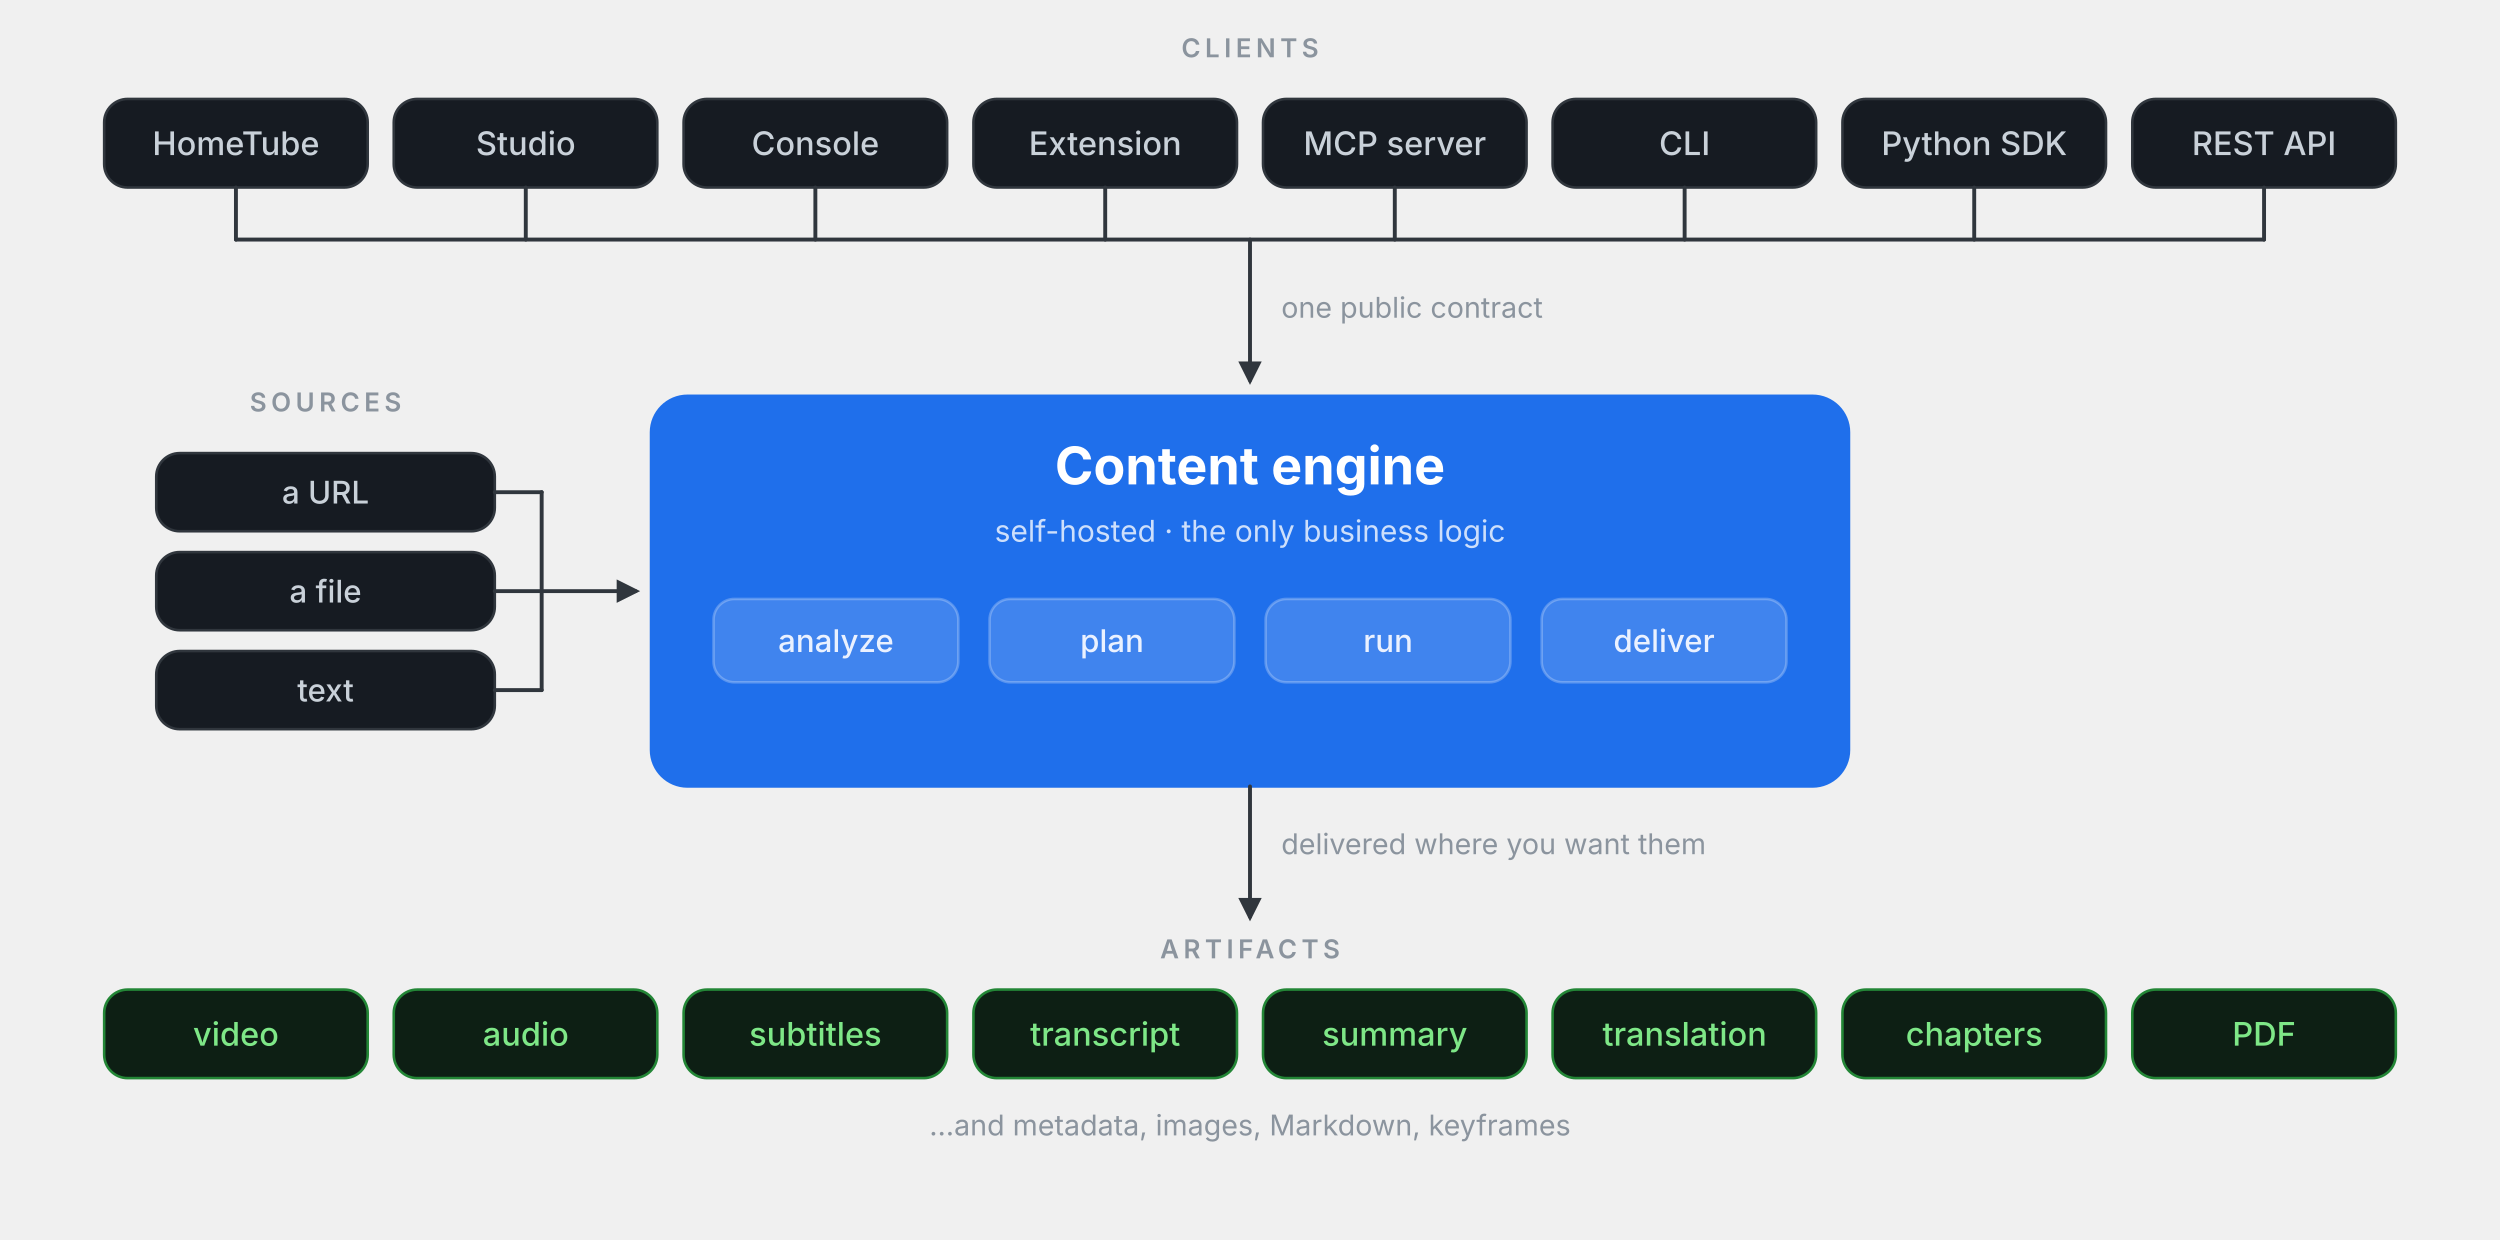
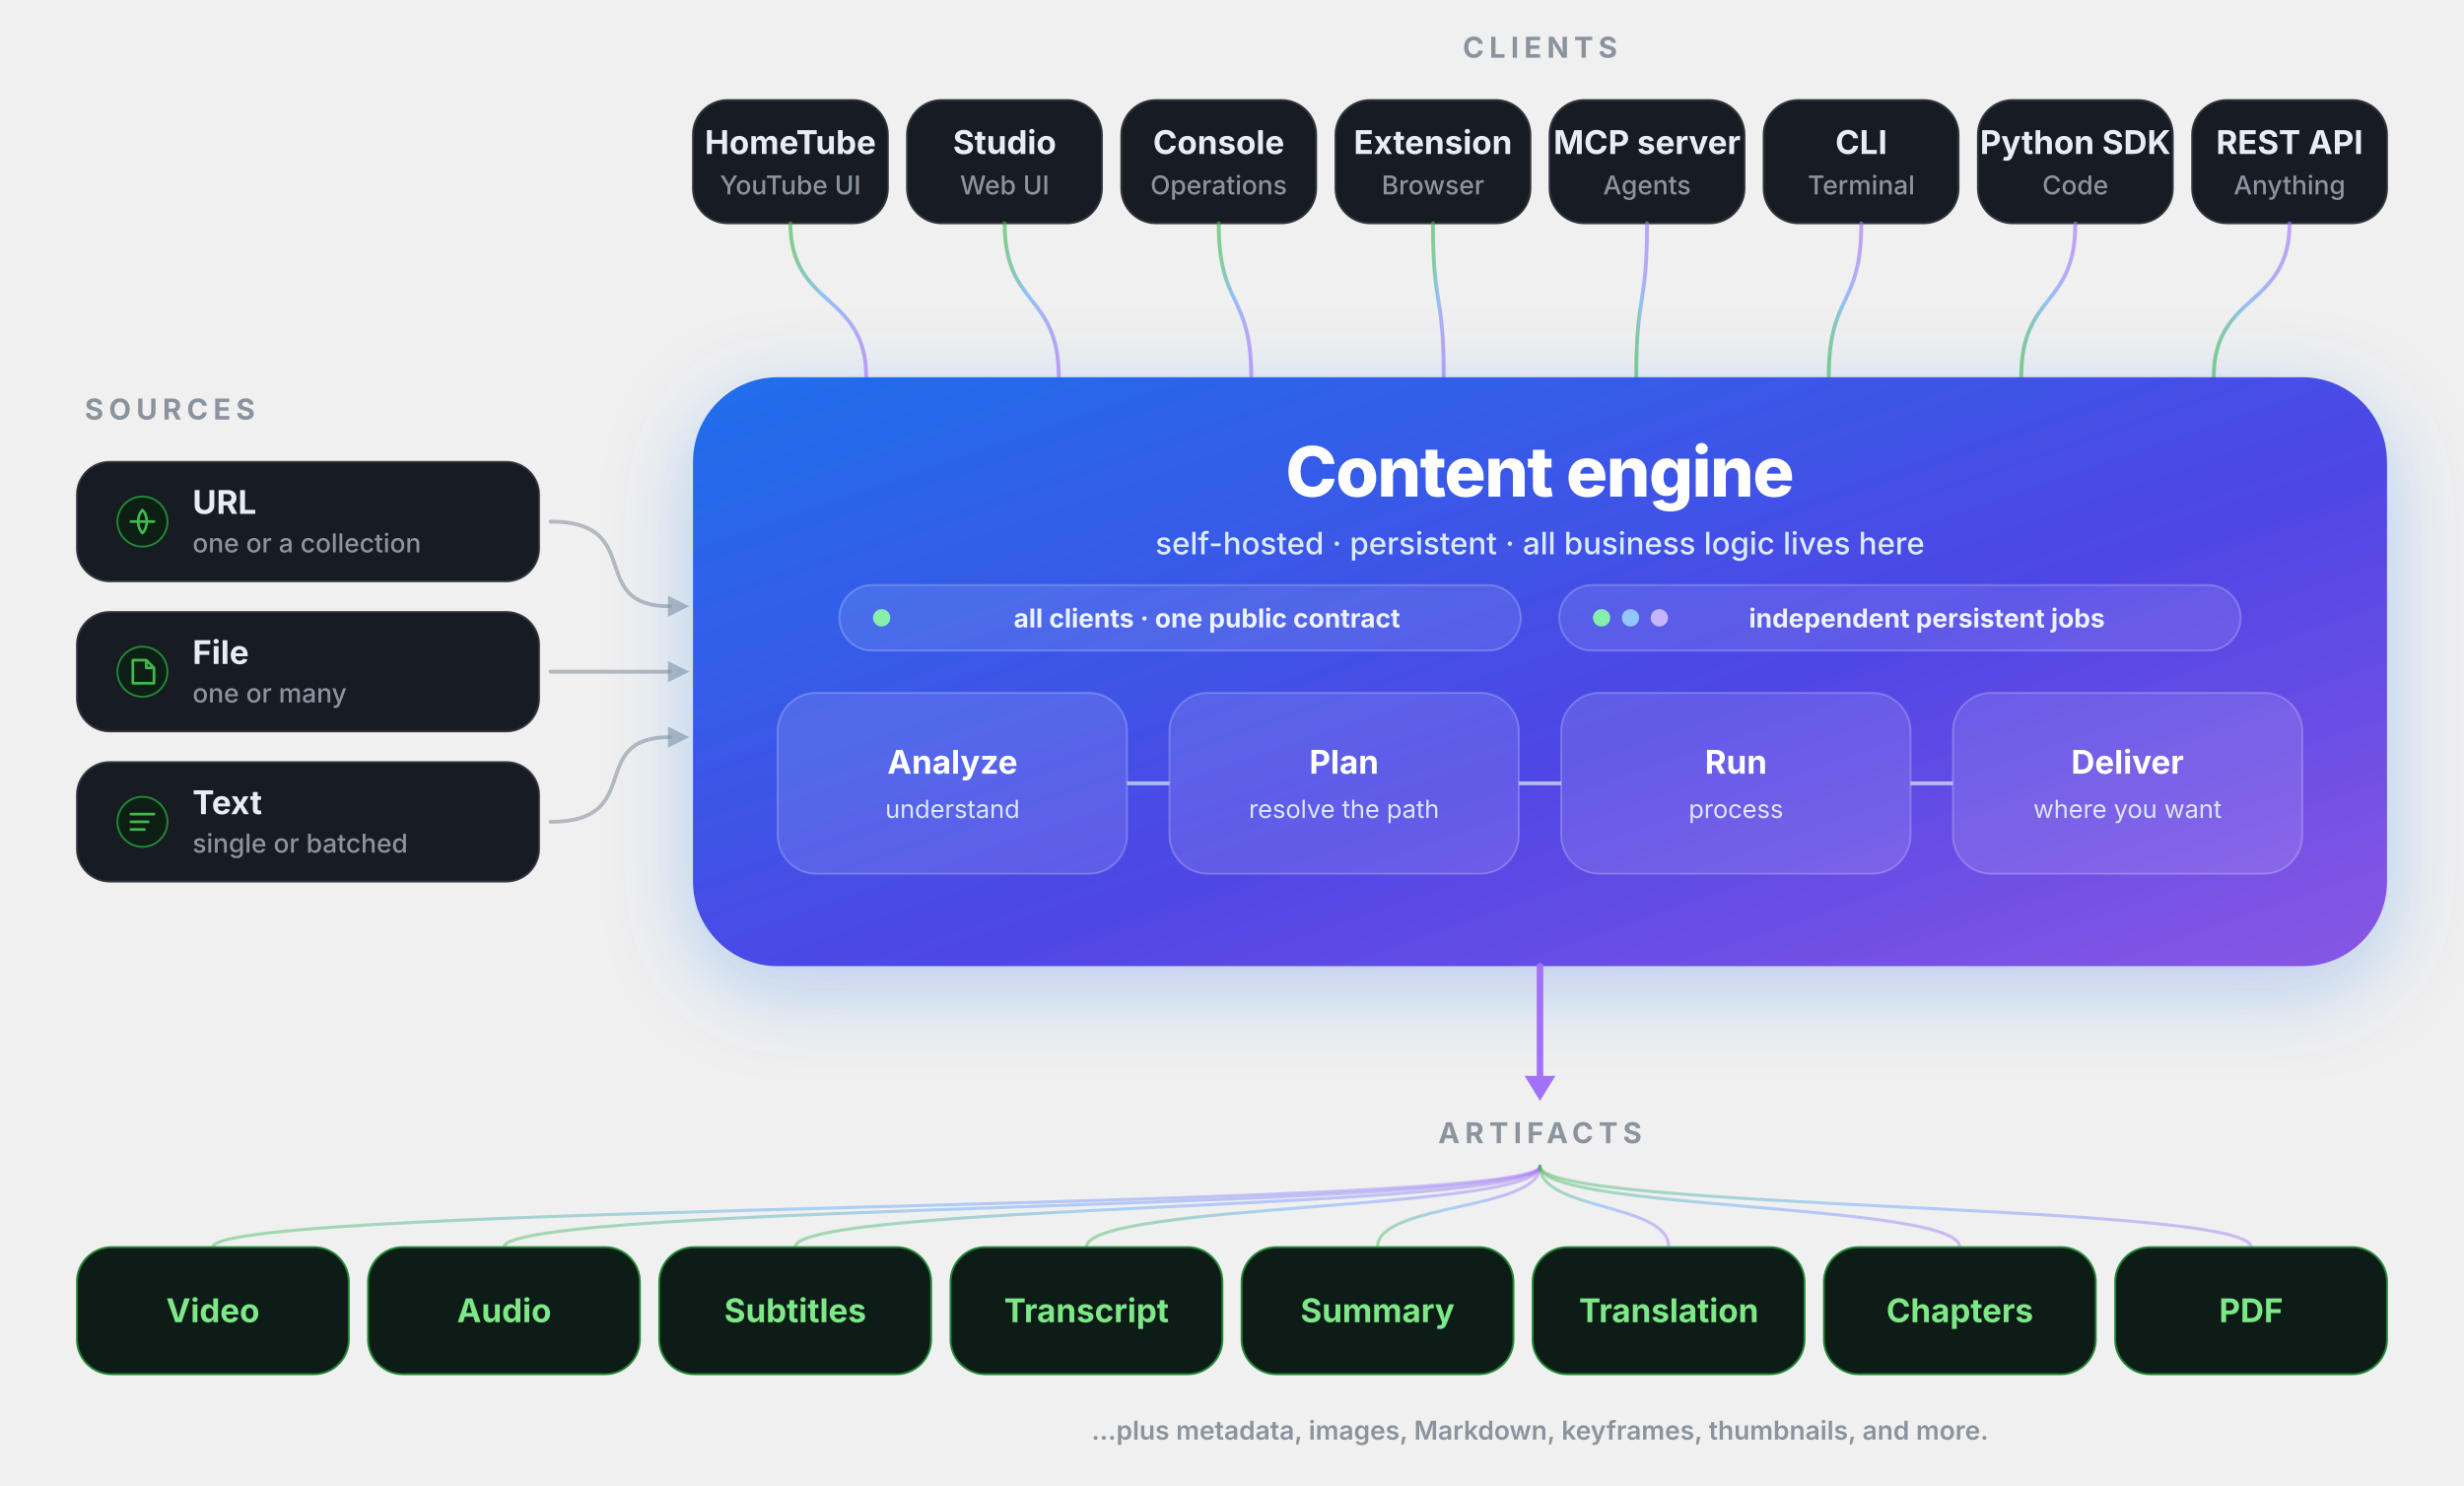
- <svg xmlns="http://www.w3.org/2000/svg" viewBox="0 0 960 476" width="960" height="476" font-family="ui-sans-serif,-apple-system,BlinkMacSystemFont,'Segoe UI',Inter,Roboto,Helvetica,Arial,sans-serif" role="img" aria-labelledby="title desc">
+ <svg xmlns="http://www.w3.org/2000/svg" viewBox="0 0 1280 772" width="1280" height="772" role="img" aria-labelledby="t d">
  <defs>
-     <marker id="arrow" viewBox="0 0 10 10" refX="8" refY="5" markerWidth="6" markerHeight="6" orient="auto-start-reverse">
-       <path d="M 0 0 L 10 5 L 0 10 z" fill="#30363d" />
-     </marker>
+     <linearGradient id="eg" x1="0" y1="0" x2="1" y2="1">
+       <stop offset="0%" stop-color="#1f6feb" />
+       <stop offset="58%" stop-color="#4f46e5" />
+       <stop offset="100%" stop-color="#8957e5" />
+     </linearGradient>
+     <linearGradient id="fl" x1="0" y1="0" x2="1" y2="0">
+       <stop offset="0%" stop-color="#3fb950" />
+       <stop offset="45%" stop-color="#58a6ff" />
+       <stop offset="100%" stop-color="#a371f7" />
+     </linearGradient>
+     <filter id="lift" x="-30%" y="-30%" width="160%" height="180%">
+       <feDropShadow dx="0" dy="6" stdDeviation="11" flood-color="#010409" flood-opacity="0.0" />
+     </filter>
+     <filter id="glow" x="-30%" y="-30%" width="160%" height="180%">
+       <feDropShadow dx="0" dy="12" stdDeviation="22" flood-color="#1f6feb" flood-opacity="0.28" />
+     </filter>
+     <style>
+       text { font-family: Inter,ui-sans-serif,-apple-system,BlinkMacSystemFont,"Segoe UI",Roboto,Helvetica,Arial,sans-serif; }
+       .lb { font-size: 15px; font-weight: 700; letter-spacing: .18em; }
+       .ct { font-size: 17px; font-weight: 700; }
+       .cs { font-size: 13.5px; font-weight: 500; }
+     </style>
  </defs>
-   <text x="480.0" y="22.0" fill="#8b949e" font-size="10" font-weight="600" letter-spacing="1.7" text-anchor="middle">CLIENTS</text>
-   <rect x="40.0" y="38.0" width="101.2" height="34.0" rx="9" fill="#161b22" stroke="#30363d" />
-   <text x="90.6" y="55.0" fill="#c9d1d9" font-size="12.5" font-weight="500" text-anchor="middle" dominant-baseline="central">HomeTube</text>
-   <rect x="151.2" y="38.0" width="101.2" height="34.0" rx="9" fill="#161b22" stroke="#30363d" />
-   <text x="201.9" y="55.0" fill="#c9d1d9" font-size="12.5" font-weight="500" text-anchor="middle" dominant-baseline="central">Studio</text>
-   <rect x="262.5" y="38.0" width="101.2" height="34.0" rx="9" fill="#161b22" stroke="#30363d" />
-   <text x="313.1" y="55.0" fill="#c9d1d9" font-size="12.5" font-weight="500" text-anchor="middle" dominant-baseline="central">Console</text>
-   <rect x="373.8" y="38.0" width="101.2" height="34.0" rx="9" fill="#161b22" stroke="#30363d" />
-   <text x="424.4" y="55.0" fill="#c9d1d9" font-size="12.5" font-weight="500" text-anchor="middle" dominant-baseline="central">Extension</text>
-   <rect x="485.0" y="38.0" width="101.2" height="34.0" rx="9" fill="#161b22" stroke="#30363d" />
-   <text x="535.6" y="55.0" fill="#c9d1d9" font-size="12.5" font-weight="500" text-anchor="middle" dominant-baseline="central">MCP server</text>
-   <rect x="596.2" y="38.0" width="101.2" height="34.0" rx="9" fill="#161b22" stroke="#30363d" />
-   <text x="646.9" y="55.0" fill="#c9d1d9" font-size="12.5" font-weight="500" text-anchor="middle" dominant-baseline="central">CLI</text>
-   <rect x="707.5" y="38.0" width="101.2" height="34.0" rx="9" fill="#161b22" stroke="#30363d" />
-   <text x="758.1" y="55.0" fill="#c9d1d9" font-size="12.5" font-weight="500" text-anchor="middle" dominant-baseline="central">Python SDK</text>
-   <rect x="818.8" y="38.0" width="101.2" height="34.0" rx="9" fill="#161b22" stroke="#30363d" />
-   <text x="869.4" y="55.0" fill="#c9d1d9" font-size="12.5" font-weight="500" text-anchor="middle" dominant-baseline="central">REST API</text>
-   <path d="M 90.6 72.0 L 90.6 92.0" stroke="#30363d" stroke-width="1.5" fill="none" stroke-linecap="round" />
-   <path d="M 201.9 72.0 L 201.9 92.0" stroke="#30363d" stroke-width="1.5" fill="none" stroke-linecap="round" />
-   <path d="M 313.1 72.0 L 313.1 92.0" stroke="#30363d" stroke-width="1.5" fill="none" stroke-linecap="round" />
-   <path d="M 424.4 72.0 L 424.4 92.0" stroke="#30363d" stroke-width="1.5" fill="none" stroke-linecap="round" />
-   <path d="M 535.6 72.0 L 535.6 92.0" stroke="#30363d" stroke-width="1.5" fill="none" stroke-linecap="round" />
-   <path d="M 646.9 72.0 L 646.9 92.0" stroke="#30363d" stroke-width="1.5" fill="none" stroke-linecap="round" />
-   <path d="M 758.1 72.0 L 758.1 92.0" stroke="#30363d" stroke-width="1.5" fill="none" stroke-linecap="round" />
-   <path d="M 869.4 72.0 L 869.4 92.0" stroke="#30363d" stroke-width="1.5" fill="none" stroke-linecap="round" />
-   <path d="M 90.6 92.0 L 869.4 92.0" stroke="#30363d" stroke-width="1.5" fill="none" stroke-linecap="round" />
-   <path d="M 480.0 92.0 L 480.0 146.0" stroke="#30363d" stroke-width="1.5" fill="none" stroke-linecap="round" marker-end="url(#arrow)" />
-   <text x="492.0" y="122.0" fill="#8b949e" font-size="11" text-anchor="start">one public contract</text>
-   <text x="125.0" y="158.0" fill="#8b949e" font-size="10" font-weight="600" letter-spacing="1.7" text-anchor="middle">SOURCES</text>
-   <rect x="60.0" y="174.0" width="130.0" height="30.0" rx="9" fill="#161b22" stroke="#30363d" />
-   <text x="125.0" y="189.0" fill="#c9d1d9" font-size="12" font-weight="500" text-anchor="middle" dominant-baseline="central">a URL</text>
-   <rect x="60.0" y="212.0" width="130.0" height="30.0" rx="9" fill="#161b22" stroke="#30363d" />
-   <text x="125.0" y="227.0" fill="#c9d1d9" font-size="12" font-weight="500" text-anchor="middle" dominant-baseline="central">a file</text>
-   <rect x="60.0" y="250.0" width="130.0" height="30.0" rx="9" fill="#161b22" stroke="#30363d" />
-   <text x="125.0" y="265.0" fill="#c9d1d9" font-size="12" font-weight="500" text-anchor="middle" dominant-baseline="central">text</text>
-   <path d="M 190.0 189.0 L 208.0 189.0" stroke="#30363d" stroke-width="1.5" fill="none" stroke-linecap="round" />
-   <path d="M 190.0 227.0 L 208.0 227.0" stroke="#30363d" stroke-width="1.5" fill="none" stroke-linecap="round" />
-   <path d="M 190.0 265.0 L 208.0 265.0" stroke="#30363d" stroke-width="1.5" fill="none" stroke-linecap="round" />
-   <path d="M 208.0 189.0 L 208.0 265.0" stroke="#30363d" stroke-width="1.5" fill="none" stroke-linecap="round" />
-   <path d="M 208.0 227.0 L 244.0 227.0" stroke="#30363d" stroke-width="1.5" fill="none" stroke-linecap="round" marker-end="url(#arrow)" />
-   <rect x="250" y="152" width="460" height="150" rx="14" fill="#1f6feb" stroke="#1f6feb" />
-   <text x="480.0" y="186" fill="#ffffff" font-size="20" font-weight="650" text-anchor="middle">Content engine</text>
-   <text x="480.0" y="208.0" fill="#cddffb" font-size="11.5" text-anchor="middle">self-hosted · the only business logic</text>
-   <rect x="274.0" y="230.0" width="94.0" height="32.0" rx="8" fill="#ffffff26" stroke="#ffffff40" />
-   <text x="321.0" y="246.0" fill="#eaf1ff" font-size="12" font-weight="500" text-anchor="middle" dominant-baseline="central">analyze</text>
-   <rect x="380.0" y="230.0" width="94.0" height="32.0" rx="8" fill="#ffffff26" stroke="#ffffff40" />
-   <text x="427.0" y="246.0" fill="#eaf1ff" font-size="12" font-weight="500" text-anchor="middle" dominant-baseline="central">plan</text>
-   <rect x="486.0" y="230.0" width="94.0" height="32.0" rx="8" fill="#ffffff26" stroke="#ffffff40" />
-   <text x="533.0" y="246.0" fill="#eaf1ff" font-size="12" font-weight="500" text-anchor="middle" dominant-baseline="central">run</text>
-   <rect x="592.0" y="230.0" width="94.0" height="32.0" rx="8" fill="#ffffff26" stroke="#ffffff40" />
-   <text x="639.0" y="246.0" fill="#eaf1ff" font-size="12" font-weight="500" text-anchor="middle" dominant-baseline="central">deliver</text>
-   <path d="M 480.0 302.0 L 480.0 352.0" stroke="#30363d" stroke-width="1.5" fill="none" stroke-linecap="round" marker-end="url(#arrow)" />
-   <text x="492.0" y="328.0" fill="#8b949e" font-size="11" text-anchor="start">delivered where you want them</text>
-   <text x="480.0" y="368.0" fill="#8b949e" font-size="10" font-weight="600" letter-spacing="1.7" text-anchor="middle">ARTIFACTS</text>
-   <rect x="40.0" y="380.0" width="101.2" height="34.0" rx="9" fill="#0d1f14" stroke="#238636" />
-   <text x="90.6" y="397.0" fill="#7ee787" font-size="12.5" font-weight="500" text-anchor="middle" dominant-baseline="central">video</text>
-   <rect x="151.2" y="380.0" width="101.2" height="34.0" rx="9" fill="#0d1f14" stroke="#238636" />
-   <text x="201.9" y="397.0" fill="#7ee787" font-size="12.5" font-weight="500" text-anchor="middle" dominant-baseline="central">audio</text>
-   <rect x="262.5" y="380.0" width="101.2" height="34.0" rx="9" fill="#0d1f14" stroke="#238636" />
-   <text x="313.1" y="397.0" fill="#7ee787" font-size="12.5" font-weight="500" text-anchor="middle" dominant-baseline="central">subtitles</text>
-   <rect x="373.8" y="380.0" width="101.2" height="34.0" rx="9" fill="#0d1f14" stroke="#238636" />
-   <text x="424.4" y="397.0" fill="#7ee787" font-size="12.5" font-weight="500" text-anchor="middle" dominant-baseline="central">transcript</text>
-   <rect x="485.0" y="380.0" width="101.2" height="34.0" rx="9" fill="#0d1f14" stroke="#238636" />
-   <text x="535.6" y="397.0" fill="#7ee787" font-size="12.5" font-weight="500" text-anchor="middle" dominant-baseline="central">summary</text>
-   <rect x="596.2" y="380.0" width="101.2" height="34.0" rx="9" fill="#0d1f14" stroke="#238636" />
-   <text x="646.9" y="397.0" fill="#7ee787" font-size="12.5" font-weight="500" text-anchor="middle" dominant-baseline="central">translation</text>
-   <rect x="707.5" y="380.0" width="101.2" height="34.0" rx="9" fill="#0d1f14" stroke="#238636" />
-   <text x="758.1" y="397.0" fill="#7ee787" font-size="12.5" font-weight="500" text-anchor="middle" dominant-baseline="central">chapters</text>
-   <rect x="818.8" y="380.0" width="101.2" height="34.0" rx="9" fill="#0d1f14" stroke="#238636" />
-   <text x="869.4" y="397.0" fill="#7ee787" font-size="12.5" font-weight="500" text-anchor="middle" dominant-baseline="central">PDF</text>
-   <text x="480.0" y="436.0" fill="#8b949e" font-size="11" text-anchor="middle">…and metadata, images, Markdown, keyframes</text>
+   <text x="800.0" y="30.0" class="lb" fill="#8b949e" text-anchor="middle">CLIENTS</text>
+   <rect x="360.0" y="52.0" width="101.2" height="64.0" rx="18" fill="#161b22" stroke="#30363d" filter="url(#lift)" />
+   <text x="410.6" y="80.0" class="ct" fill="#e6edf3" text-anchor="middle">HomeTube</text>
+   <text x="410.6" y="101.0" class="cs" fill="#8b949e" text-anchor="middle">YouTube UI</text>
+   <rect x="471.2" y="52.0" width="101.2" height="64.0" rx="18" fill="#161b22" stroke="#30363d" filter="url(#lift)" />
+   <text x="521.9" y="80.0" class="ct" fill="#e6edf3" text-anchor="middle">Studio</text>
+   <text x="521.9" y="101.0" class="cs" fill="#8b949e" text-anchor="middle">Web UI</text>
+   <rect x="582.5" y="52.0" width="101.2" height="64.0" rx="18" fill="#161b22" stroke="#30363d" filter="url(#lift)" />
+   <text x="633.1" y="80.0" class="ct" fill="#e6edf3" text-anchor="middle">Console</text>
+   <text x="633.1" y="101.0" class="cs" fill="#8b949e" text-anchor="middle">Operations</text>
+   <rect x="693.8" y="52.0" width="101.2" height="64.0" rx="18" fill="#161b22" stroke="#30363d" filter="url(#lift)" />
+   <text x="744.4" y="80.0" class="ct" fill="#e6edf3" text-anchor="middle">Extension</text>
+   <text x="744.4" y="101.0" class="cs" fill="#8b949e" text-anchor="middle">Browser</text>
+   <rect x="805.0" y="52.0" width="101.2" height="64.0" rx="18" fill="#161b22" stroke="#30363d" filter="url(#lift)" />
+   <text x="855.6" y="80.0" class="ct" fill="#e6edf3" text-anchor="middle">MCP server</text>
+   <text x="855.6" y="101.0" class="cs" fill="#8b949e" text-anchor="middle">Agents</text>
+   <rect x="916.2" y="52.0" width="101.2" height="64.0" rx="18" fill="#161b22" stroke="#30363d" filter="url(#lift)" />
+   <text x="966.9" y="80.0" class="ct" fill="#e6edf3" text-anchor="middle">CLI</text>
+   <text x="966.9" y="101.0" class="cs" fill="#8b949e" text-anchor="middle">Terminal</text>
+   <rect x="1027.5" y="52.0" width="101.2" height="64.0" rx="18" fill="#161b22" stroke="#30363d" filter="url(#lift)" />
+   <text x="1078.1" y="80.0" class="ct" fill="#e6edf3" text-anchor="middle">Python SDK</text>
+   <text x="1078.1" y="101.0" class="cs" fill="#8b949e" text-anchor="middle">Code</text>
+   <rect x="1138.8" y="52.0" width="101.2" height="64.0" rx="18" fill="#161b22" stroke="#30363d" filter="url(#lift)" />
+   <text x="1189.4" y="80.0" class="ct" fill="#e6edf3" text-anchor="middle">REST API</text>
+   <text x="1189.4" y="101.0" class="cs" fill="#8b949e" text-anchor="middle">Anything</text>
+   <path d="M 410.6 116.0 C 410.6 160.0, 450.0 152.0, 450.0 196.0" fill="none" stroke="url(#fl)" stroke-width="2.0" stroke-linecap="round" opacity="0.62" />
+   <path d="M 521.9 116.0 C 521.9 160.0, 550.0 152.0, 550.0 196.0" fill="none" stroke="url(#fl)" stroke-width="2.0" stroke-linecap="round" opacity="0.62" />
+   <path d="M 633.1 116.0 C 633.1 160.0, 650.0 152.0, 650.0 196.0" fill="none" stroke="url(#fl)" stroke-width="2.0" stroke-linecap="round" opacity="0.62" />
+   <path d="M 744.4 116.0 C 744.4 160.0, 750.0 152.0, 750.0 196.0" fill="none" stroke="url(#fl)" stroke-width="2.0" stroke-linecap="round" opacity="0.62" />
+   <path d="M 855.6 116.0 C 855.6 160.0, 850.0 152.0, 850.0 196.0" fill="none" stroke="url(#fl)" stroke-width="2.0" stroke-linecap="round" opacity="0.62" />
+   <path d="M 966.9 116.0 C 966.9 160.0, 950.0 152.0, 950.0 196.0" fill="none" stroke="url(#fl)" stroke-width="2.0" stroke-linecap="round" opacity="0.62" />
+   <path d="M 1078.1 116.0 C 1078.1 160.0, 1050.0 152.0, 1050.0 196.0" fill="none" stroke="url(#fl)" stroke-width="2.0" stroke-linecap="round" opacity="0.62" />
+   <path d="M 1189.4 116.0 C 1189.4 160.0, 1150.0 152.0, 1150.0 196.0" fill="none" stroke="url(#fl)" stroke-width="2.0" stroke-linecap="round" opacity="0.62" />
+   <text x="44.0" y="218.0" class="lb" fill="#8b949e" text-anchor="start">SOURCES</text>
+   <rect x="40" y="240.0" width="240" height="62" rx="17" fill="#161b22" stroke="#30363d" filter="url(#lift)" />
+   <g transform="translate(74,271.0)">
+     <circle r="13" fill="#0d1f14" stroke="#238636" />
+     <path d="M-6 0h12 M0 -6c-3 3 -3 9 0 12 M0 -6c3 3 3 9 0 12" fill="none" stroke="#3fb950" stroke-width="1.4" stroke-linecap="round" stroke-linejoin="round" />
+   </g>
+   <text x="100" y="267.0" class="ct" fill="#e6edf3" text-anchor="start">URL</text>
+   <text x="100" y="287.0" class="cs" fill="#8b949e" text-anchor="start">one or a collection</text>
+   <path d="M 286 271.0 C 336 271.0, 304 315.0, 348 315.0" fill="none" stroke="#8b949e" stroke-width="2" stroke-linecap="round" opacity="0.6" />
+   <path d="M 358 315.0 l-11 -5.5 v11 z" fill="#8b949e" opacity="0.6" />
+   <rect x="40" y="318.0" width="240" height="62" rx="17" fill="#161b22" stroke="#30363d" filter="url(#lift)" />
+   <g transform="translate(74,349.0)">
+     <circle r="13" fill="#0d1f14" stroke="#238636" />
+     <path d="M-5 -6h7l4 4v8h-11z M2 -6v4h4" fill="none" stroke="#3fb950" stroke-width="1.4" stroke-linecap="round" stroke-linejoin="round" />
+   </g>
+   <text x="100" y="345.0" class="ct" fill="#e6edf3" text-anchor="start">File</text>
+   <text x="100" y="365.0" class="cs" fill="#8b949e" text-anchor="start">one or many</text>
+   <path d="M 286 349.0 C 336 349.0, 304 349.0, 348 349.0" fill="none" stroke="#8b949e" stroke-width="2" stroke-linecap="round" opacity="0.6" />
+   <path d="M 358 349.0 l-11 -5.5 v11 z" fill="#8b949e" opacity="0.6" />
+   <rect x="40" y="396.0" width="240" height="62" rx="17" fill="#161b22" stroke="#30363d" filter="url(#lift)" />
+   <g transform="translate(74,427.0)">
+     <circle r="13" fill="#0d1f14" stroke="#238636" />
+     <path d="M-6 -4h12 M-6 0h9 M-6 4h7" fill="none" stroke="#3fb950" stroke-width="1.4" stroke-linecap="round" stroke-linejoin="round" />
+   </g>
+   <text x="100" y="423.0" class="ct" fill="#e6edf3" text-anchor="start">Text</text>
+   <text x="100" y="443.0" class="cs" fill="#8b949e" text-anchor="start">single or batched</text>
+   <path d="M 286 427.0 C 336 427.0, 304 383.0, 348 383.0" fill="none" stroke="#8b949e" stroke-width="2" stroke-linecap="round" opacity="0.6" />
+   <path d="M 358 383.0 l-11 -5.5 v11 z" fill="#8b949e" opacity="0.6" />
+   <rect x="360" y="196" width="880" height="306" rx="44" fill="url(#eg)" filter="url(#glow)" />
+   <text x="800.0" y="258" text-anchor="middle" fill="#ffffff" font-size="36" font-weight="800" letter-spacing="-0.02em">Content engine</text>
+   <text x="800.0" y="288" text-anchor="middle" fill="#dbeafe" font-size="16" font-weight="500">self-hosted · persistent · all business logic lives here</text>
+   <rect x="436.0" y="304" width="354.0" height="34" rx="17" fill="#ffffff" fill-opacity="0.10" stroke="#ffffff" stroke-opacity="0.22" />
+   <circle cx="458.0" cy="321" r="4.5" fill="#86efac" />
+   <text x="627.0" y="326" text-anchor="middle" fill="#eef2ff" font-size="13.5" font-weight="700">all clients · one public contract</text>
+   <rect x="810.0" y="304" width="354.0" height="34" rx="17" fill="#ffffff" fill-opacity="0.10" stroke="#ffffff" stroke-opacity="0.22" />
+   <circle cx="832.0" cy="321" r="4.5" fill="#86efac" />
+   <circle cx="847.0" cy="321" r="4.5" fill="#93c5fd" />
+   <circle cx="862.0" cy="321" r="4.5" fill="#c4b5fd" />
+   <text x="1001.0" y="326" text-anchor="middle" fill="#eef2ff" font-size="13.5" font-weight="700">independent persistent jobs</text>
+   <rect x="404.0" y="360" width="181.5" height="94" rx="20" fill="#ffffff" fill-opacity="0.11" stroke="#ffffff" stroke-opacity="0.22" />
+   <text x="494.8" y="402" text-anchor="middle" fill="#ffffff" font-size="17" font-weight="700">Analyze</text>
+   <text x="494.8" y="425" text-anchor="middle" fill="#dce7ff" font-size="13">understand</text>
+   <rect x="607.5" y="360" width="181.5" height="94" rx="20" fill="#ffffff" fill-opacity="0.11" stroke="#ffffff" stroke-opacity="0.22" />
+   <text x="698.2" y="402" text-anchor="middle" fill="#ffffff" font-size="17" font-weight="700">Plan</text>
+   <text x="698.2" y="425" text-anchor="middle" fill="#dce7ff" font-size="13">resolve the path</text>
+   <path d="M 585.5 407 H 607.5" stroke="#dce7ff" stroke-width="2" opacity="0.7" />
+   <rect x="811.0" y="360" width="181.5" height="94" rx="20" fill="#ffffff" fill-opacity="0.11" stroke="#ffffff" stroke-opacity="0.22" />
+   <text x="901.8" y="402" text-anchor="middle" fill="#ffffff" font-size="17" font-weight="700">Run</text>
+   <text x="901.8" y="425" text-anchor="middle" fill="#dce7ff" font-size="13">process</text>
+   <path d="M 789.0 407 H 811.0" stroke="#dce7ff" stroke-width="2" opacity="0.7" />
+   <rect x="1014.5" y="360" width="181.5" height="94" rx="20" fill="#ffffff" fill-opacity="0.11" stroke="#ffffff" stroke-opacity="0.22" />
+   <text x="1105.2" y="402" text-anchor="middle" fill="#ffffff" font-size="17" font-weight="700">Deliver</text>
+   <text x="1105.2" y="425" text-anchor="middle" fill="#dce7ff" font-size="13">where you want</text>
+   <path d="M 992.5 407 H 1014.5" stroke="#dce7ff" stroke-width="2" opacity="0.7" />
+   <path d="M 800.0 502 V 560.0" stroke="#a371f7" stroke-width="3.4" stroke-linecap="round" fill="none" />
+   <path d="M 800.0 572.0 l-8 -13 h16 z" fill="#a371f7" />
+   <text x="800.0" y="594.0" class="lb" fill="#8b949e" text-anchor="middle">ARTIFACTS</text>
+   <path d="M 800.0 606.0 C 800.0 629.1, 110.6 624.9, 110.6 648.0" fill="none" stroke="url(#fl)" stroke-width="1.6" stroke-linecap="round" opacity="0.45" />
+   <rect x="40.0" y="648.0" width="141.2" height="66.0" rx="18" fill="#0d1f14" stroke="#238636" filter="url(#lift)" />
+   <text x="110.6" y="687.0" class="ct" fill="#7ee787" text-anchor="middle">Video</text>
+   <path d="M 800.0 606.0 C 800.0 629.1, 261.9 624.9, 261.9 648.0" fill="none" stroke="url(#fl)" stroke-width="1.6" stroke-linecap="round" opacity="0.45" />
+   <rect x="191.2" y="648.0" width="141.2" height="66.0" rx="18" fill="#0d1f14" stroke="#238636" filter="url(#lift)" />
+   <text x="261.9" y="687.0" class="ct" fill="#7ee787" text-anchor="middle">Audio</text>
+   <path d="M 800.0 606.0 C 800.0 629.1, 413.1 624.9, 413.1 648.0" fill="none" stroke="url(#fl)" stroke-width="1.6" stroke-linecap="round" opacity="0.45" />
+   <rect x="342.5" y="648.0" width="141.2" height="66.0" rx="18" fill="#0d1f14" stroke="#238636" filter="url(#lift)" />
+   <text x="413.1" y="687.0" class="ct" fill="#7ee787" text-anchor="middle">Subtitles</text>
+   <path d="M 800.0 606.0 C 800.0 629.1, 564.4 624.9, 564.4 648.0" fill="none" stroke="url(#fl)" stroke-width="1.6" stroke-linecap="round" opacity="0.45" />
+   <rect x="493.8" y="648.0" width="141.2" height="66.0" rx="18" fill="#0d1f14" stroke="#238636" filter="url(#lift)" />
+   <text x="564.4" y="687.0" class="ct" fill="#7ee787" text-anchor="middle">Transcript</text>
+   <path d="M 800.0 606.0 C 800.0 629.1, 715.6 624.9, 715.6 648.0" fill="none" stroke="url(#fl)" stroke-width="1.6" stroke-linecap="round" opacity="0.45" />
+   <rect x="645.0" y="648.0" width="141.2" height="66.0" rx="18" fill="#0d1f14" stroke="#238636" filter="url(#lift)" />
+   <text x="715.6" y="687.0" class="ct" fill="#7ee787" text-anchor="middle">Summary</text>
+   <path d="M 800.0 606.0 C 800.0 629.1, 866.9 624.9, 866.9 648.0" fill="none" stroke="url(#fl)" stroke-width="1.6" stroke-linecap="round" opacity="0.45" />
+   <rect x="796.2" y="648.0" width="141.2" height="66.0" rx="18" fill="#0d1f14" stroke="#238636" filter="url(#lift)" />
+   <text x="866.9" y="687.0" class="ct" fill="#7ee787" text-anchor="middle">Translation</text>
+   <path d="M 800.0 606.0 C 800.0 629.1, 1018.1 624.9, 1018.1 648.0" fill="none" stroke="url(#fl)" stroke-width="1.6" stroke-linecap="round" opacity="0.45" />
+   <rect x="947.5" y="648.0" width="141.2" height="66.0" rx="18" fill="#0d1f14" stroke="#238636" filter="url(#lift)" />
+   <text x="1018.1" y="687.0" class="ct" fill="#7ee787" text-anchor="middle">Chapters</text>
+   <path d="M 800.0 606.0 C 800.0 629.1, 1169.4 624.9, 1169.4 648.0" fill="none" stroke="url(#fl)" stroke-width="1.6" stroke-linecap="round" opacity="0.45" />
+   <rect x="1098.8" y="648.0" width="141.2" height="66.0" rx="18" fill="#0d1f14" stroke="#238636" filter="url(#lift)" />
+   <text x="1169.4" y="687.0" class="ct" fill="#7ee787" text-anchor="middle">PDF</text>
+   <text x="800.0" y="748" text-anchor="middle" fill="#8b949e" font-size="13.5" font-weight="600">…plus metadata, images, Markdown, keyframes, thumbnails, and more.</text>
</svg>
